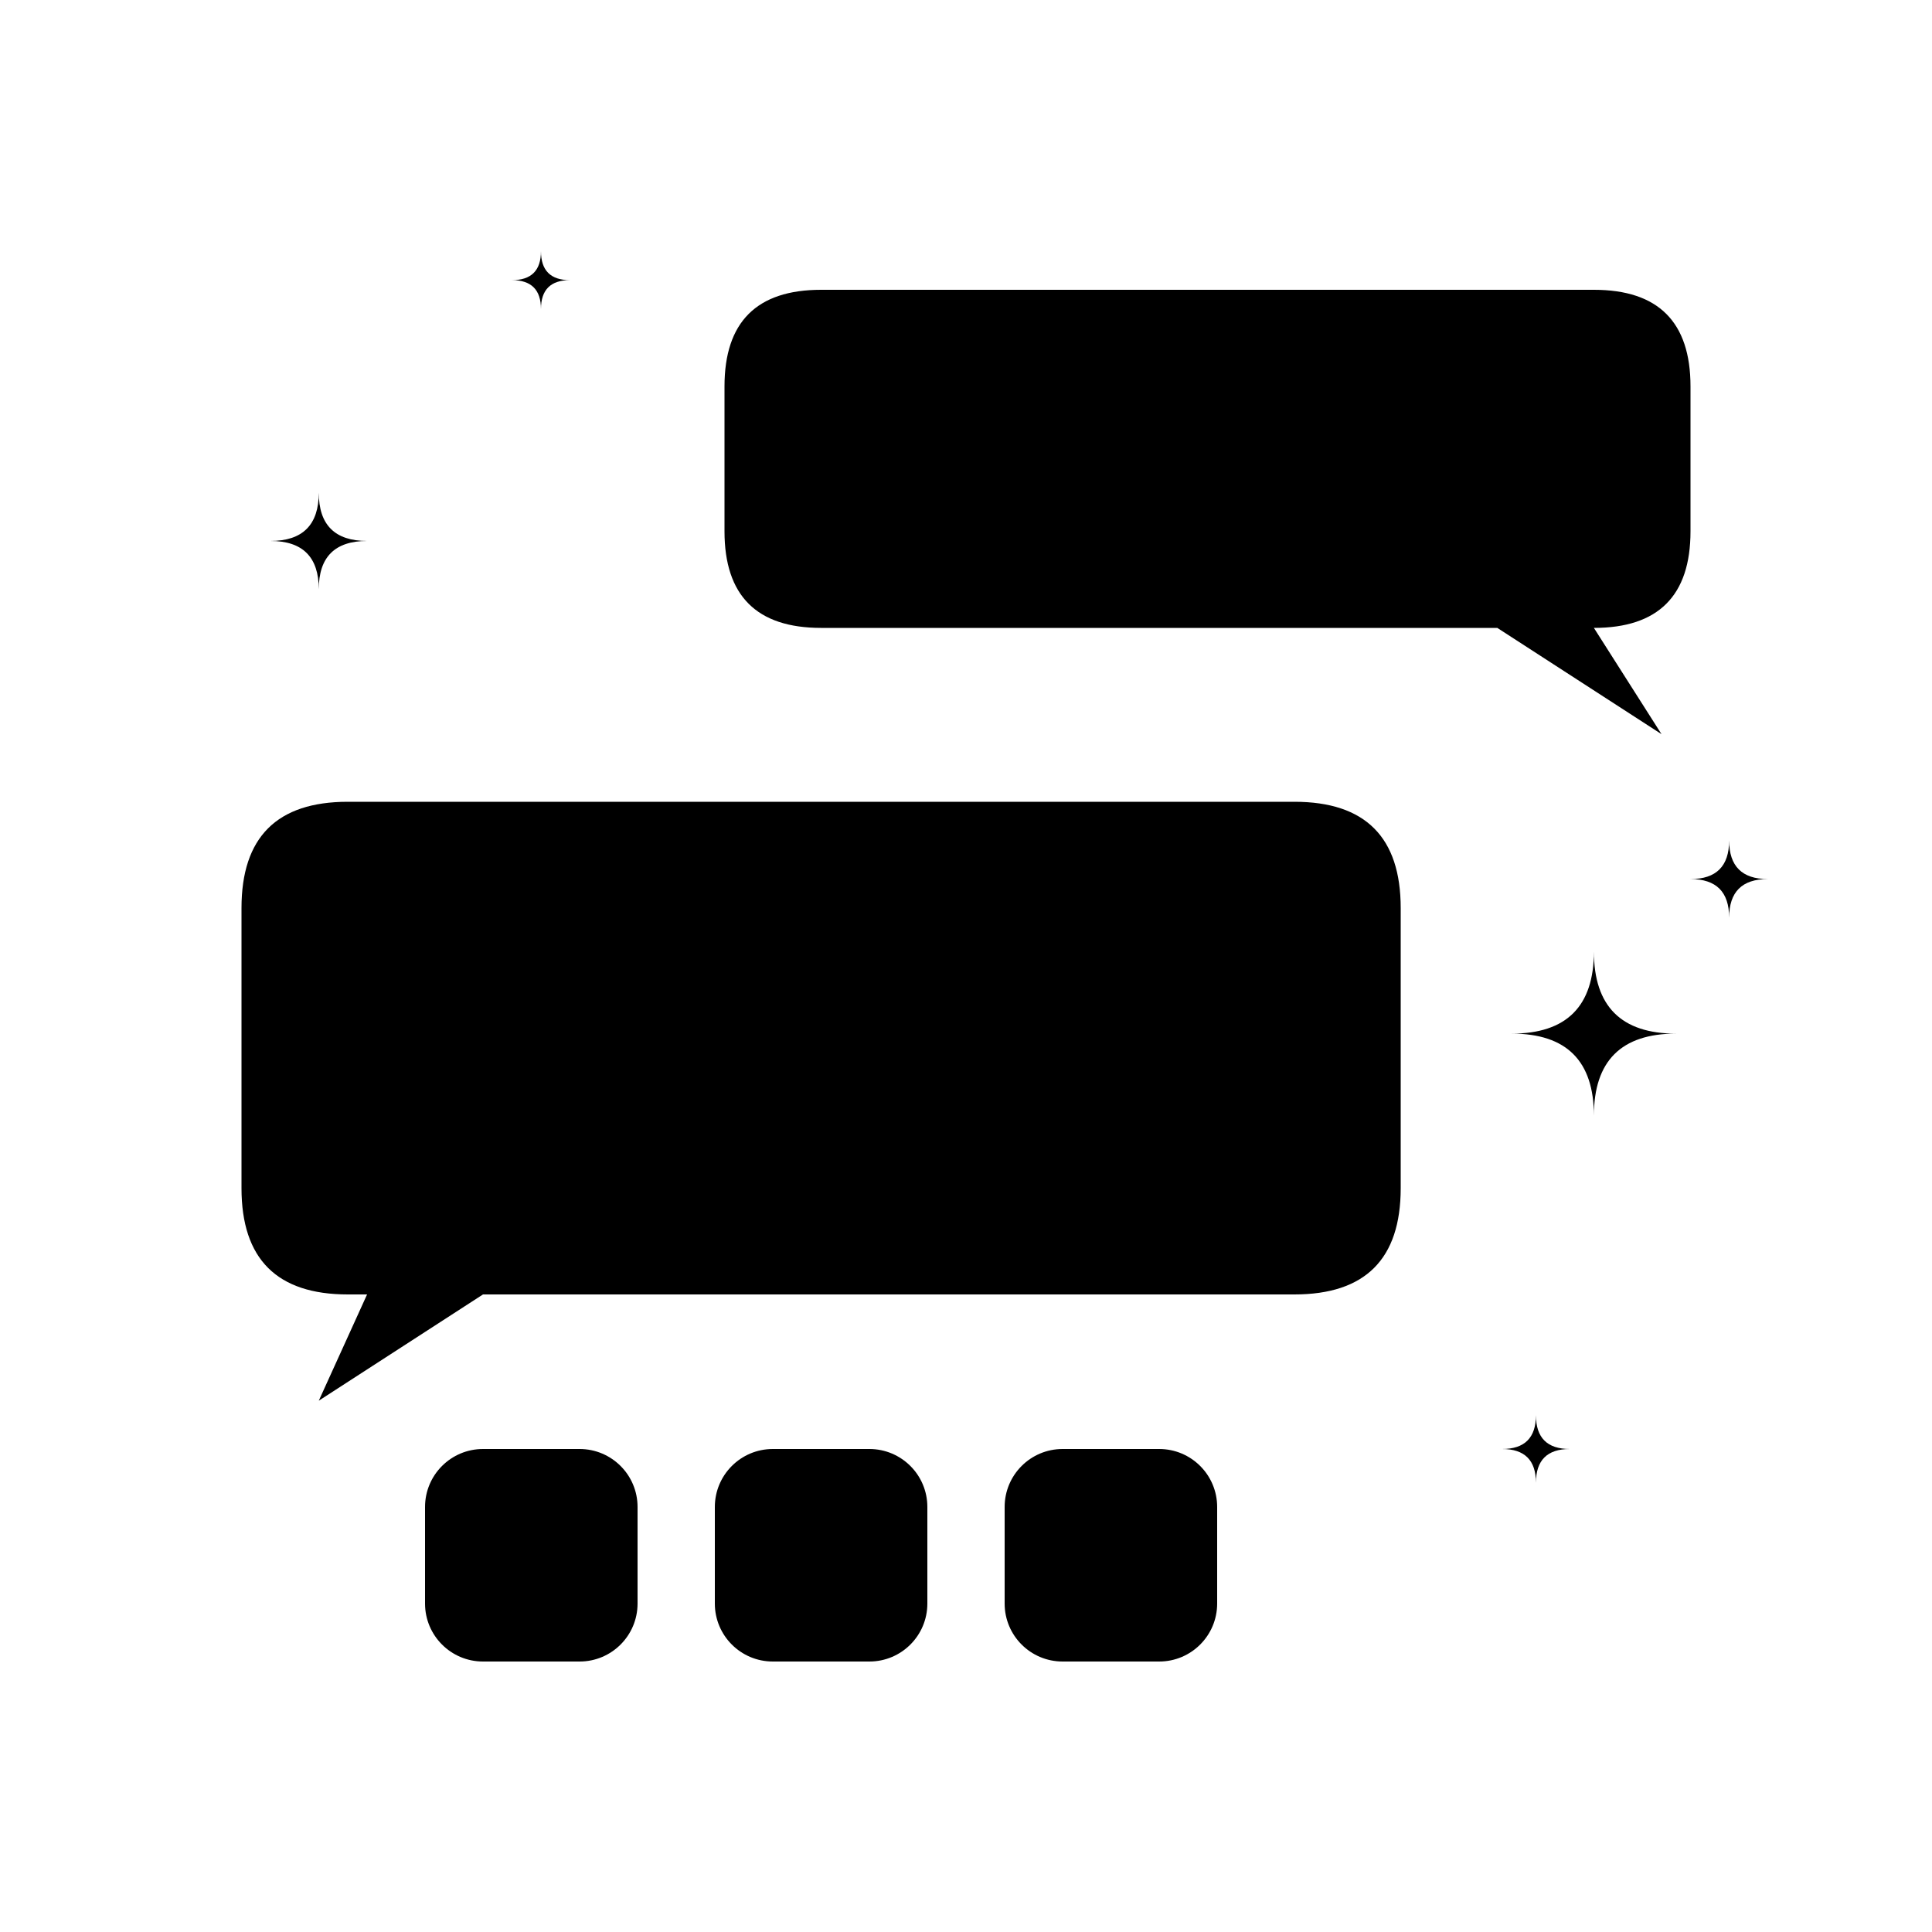
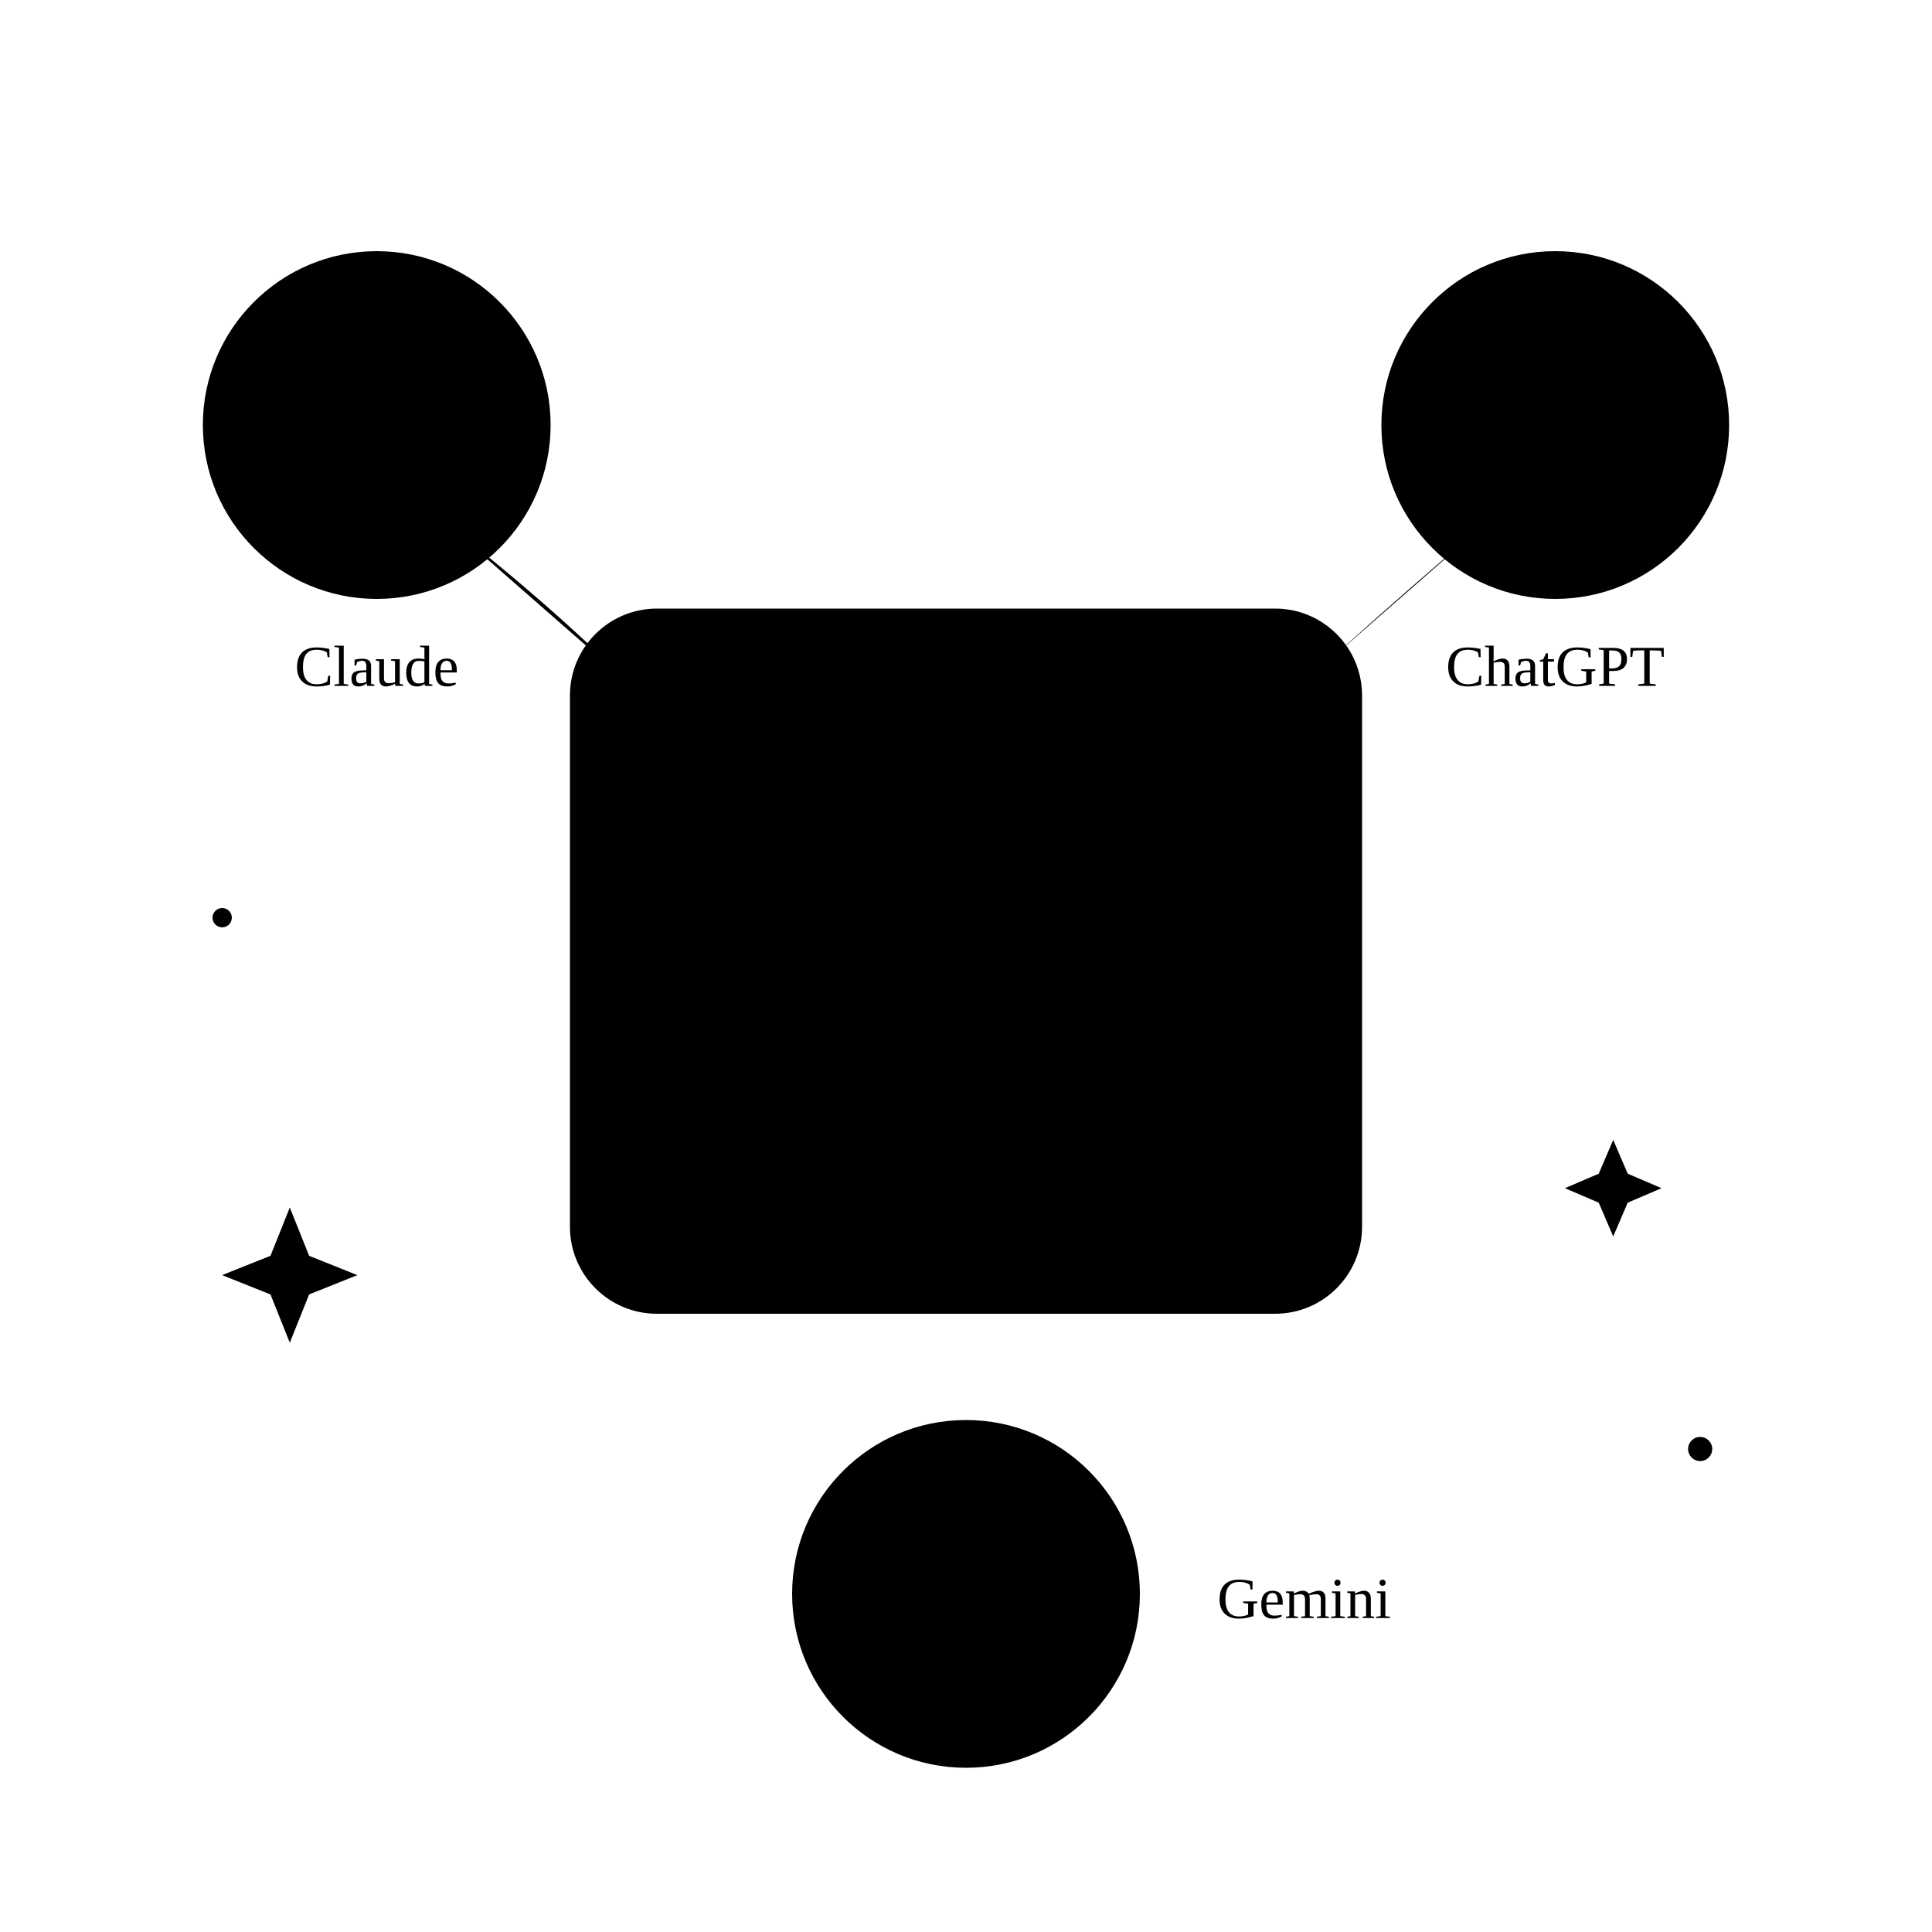
<svg xmlns="http://www.w3.org/2000/svg" viewBox="0 0 400 400">
+   <path class="s-acc a-dash" stroke-width="2" d="M92 108 C120 130 128 140 140 150" />
+   <path class="s-acc a-dash d1" stroke-width="2" d="M308 108 C282 130 272 140 260 150" />
+   <path class="s-acc a-dash d2" stroke-width="2" d="M200 300 L200 272" />
  <g class="a-float">
-     <path class="f-soft s-acc" stroke-width="2.5" d="M170,60 H330 Q350,60 350,80 V110 Q350,130 330,130 L344,152 L310,130 H170 Q150,130 150,110 V80 Q150,60 170,60Z" />
-     <path class="s-line" stroke-width="6" d="M176,86 H324 M176,106 H268" />
+     <rect class="f-panel s-line" stroke-width="3" x="118" y="126" width="164" height="146" rx="18" />
+     <circle class="f-dim" cx="138" cy="144" r="4" />
+     <circle class="f-dim" cx="152" cy="144" r="4" />
+     <circle class="f-dim" cx="166" cy="144" r="4" />
+     <rect class="f-soft s-acc" stroke-width="2" x="168" y="160" width="98" height="30" rx="12" />
+     <path class="s-line" stroke-width="3" d="M180 175 H250" />
+     <path class="s-line a-draw" stroke-width="3" d="M134 208 H250" />
+     <path class="s-dim a-draw d1" stroke-width="3" d="M134 226 H232" />
+     <path class="s-dim a-draw d2" stroke-width="3" d="M134 244 H210" />
+     <rect class="s-acc a-blink" stroke-width="3" x="216" y="238" width="3" height="13" rx="1" />
+   </g>
+   <g class="a-float d1">
+     <circle class="f-panel s-dim" stroke-width="2" cx="78" cy="88" r="36" />
+     <g class="a-spin">
+       <circle cx="78" cy="88" r="22" fill="none" />
+       <path class="s-claude" stroke-width="5" d="M78 70 V80 M78 96 V106 M60 88 H70 M86 88 H96 M65.3 75.3 L72.3 82.3 M83.7 93.7 L90.7 100.7 M90.7 75.3 L83.7 82.3 M72.3 93.7 L65.3 100.7" />
+     </g>
+     <text class="t-label" x="78" y="142" text-anchor="middle">Claude</text>
  </g>
  <g class="a-float d2">
-     <path class="f-panel s-line" stroke-width="2.5" d="M72,166 H268 Q290,166 290,188 V246 Q290,268 268,268 H100 L66,290 L76,268 H72 Q50,268 50,246 V188 Q50,166 72,166Z" />
-     <path class="f-acc" d="M82,183 Q82,197 96,197 Q82,197 82,211 Q82,197 68,197 Q82,197 82,183Z" />
-     <path class="s-line a-draw" stroke-width="6" d="M112,197 H262" />
-     <path class="s-dim a-draw d1" stroke-width="6" d="M76,222 H254" />
-     <path class="s-dim a-draw d2" stroke-width="6" d="M76,245 H196" />
-     <path class="s-acc a-dash" stroke-width="2" d="M110,272 V298 M170,270 V298 M230,270 V298" />
-     <rect class="f-panel s-dim" stroke-width="2" x="88" y="300" width="44" height="44" rx="12" />
-     <rect class="f-panel s-dim" stroke-width="2" x="148" y="300" width="44" height="44" rx="12" />
-     <rect class="f-panel s-dim" stroke-width="2" x="208" y="300" width="44" height="44" rx="12" />
-     <circle class="s-line" stroke-width="2.5" cx="107" cy="319" r="7.5" />
-     <path class="s-line" stroke-width="2.5" d="M113,325 L119,331" />
-     <rect class="s-line" stroke-width="2.5" x="159" y="312" width="22" height="20" rx="3" />
-     <path class="s-line" stroke-width="2.5" d="M159,318 H181 M165,308 V313 M175,308 V313" />
-     <circle class="f-acc" cx="170" cy="325" r="2.5" />
-     <path class="s-line" stroke-width="2.5" d="M221,314 L214,322 L221,330 M239,314 L246,322 L239,330" />
-     <path class="s-acc" stroke-width="2.5" d="M233,312 L227,332" />
+     <circle class="f-panel s-dim" stroke-width="2" cx="322" cy="88" r="36" />
+     <g class="a-spin">
+       <circle cx="322" cy="88" r="22" fill="none" />
+       <rect class="s-line" stroke-width="3.2" x="304" y="81" width="36" height="14" rx="7" />
+       <rect class="s-line" stroke-width="3.2" x="304" y="81" width="36" height="14" rx="7" transform="rotate(60 322 88)" />
+       <rect class="s-line" stroke-width="3.2" x="304" y="81" width="36" height="14" rx="7" transform="rotate(120 322 88)" />
+     </g>
+     <text class="t-label" x="322" y="142" text-anchor="middle">ChatGPT</text>
  </g>
-   <path class="f-gold a-pulse" d="M330,197 Q330,214 347,214 Q330,214 330,231 Q330,214 313,214 Q330,214 330,197Z" />
-   <path class="f-acc a-pulse d2" d="M358,174 Q358,182 366,182 Q358,182 358,190 Q358,182 350,182 Q358,182 358,174Z" />
-   <path class="f-acc a-pulse d1" d="M66,102 Q66,112 76,112 Q66,112 66,122 Q66,112 56,112 Q66,112 66,102Z" />
-   <path class="f-ink a-pulse d3" d="M318,293 Q318,300 325,300 Q318,300 318,307 Q318,300 311,300 Q318,300 318,293Z" />
-   <path class="f-gold a-pulse d4" d="M112,52 Q112,58 118,58 Q112,58 112,64 Q112,58 106,58 Q112,58 112,52Z" />
+   <g class="a-float d3">
+     <circle class="f-panel s-dim" stroke-width="2" cx="200" cy="330" r="36" />
+     <g class="a-pulse">
+       <path class="f-gemini" d="M200 306 C203 322 206 326 222 330 C206 334 203 338 200 354 C197 338 194 334 178 330 C194 326 197 322 200 306 Z" />
+     </g>
+     <text class="t-label" x="252" y="335">Gemini</text>
+   </g>
+   <path class="f-gold a-pulse" d="M60 250 l4 10 l10 4 l-10 4 l-4 10 l-4 -10 l-10 -4 l10 -4 z" />
+   <path class="f-acc a-pulse d2" d="M334 236 l3 7 l7 3 l-7 3 l-3 7 l-3 -7 l-7 -3 l7 -3 z" />
+   <circle class="f-ink a-pulse d4" cx="352" cy="300" r="2.5" />
+   <circle class="f-ink a-pulse d1" cx="46" cy="190" r="2" />
</svg>
